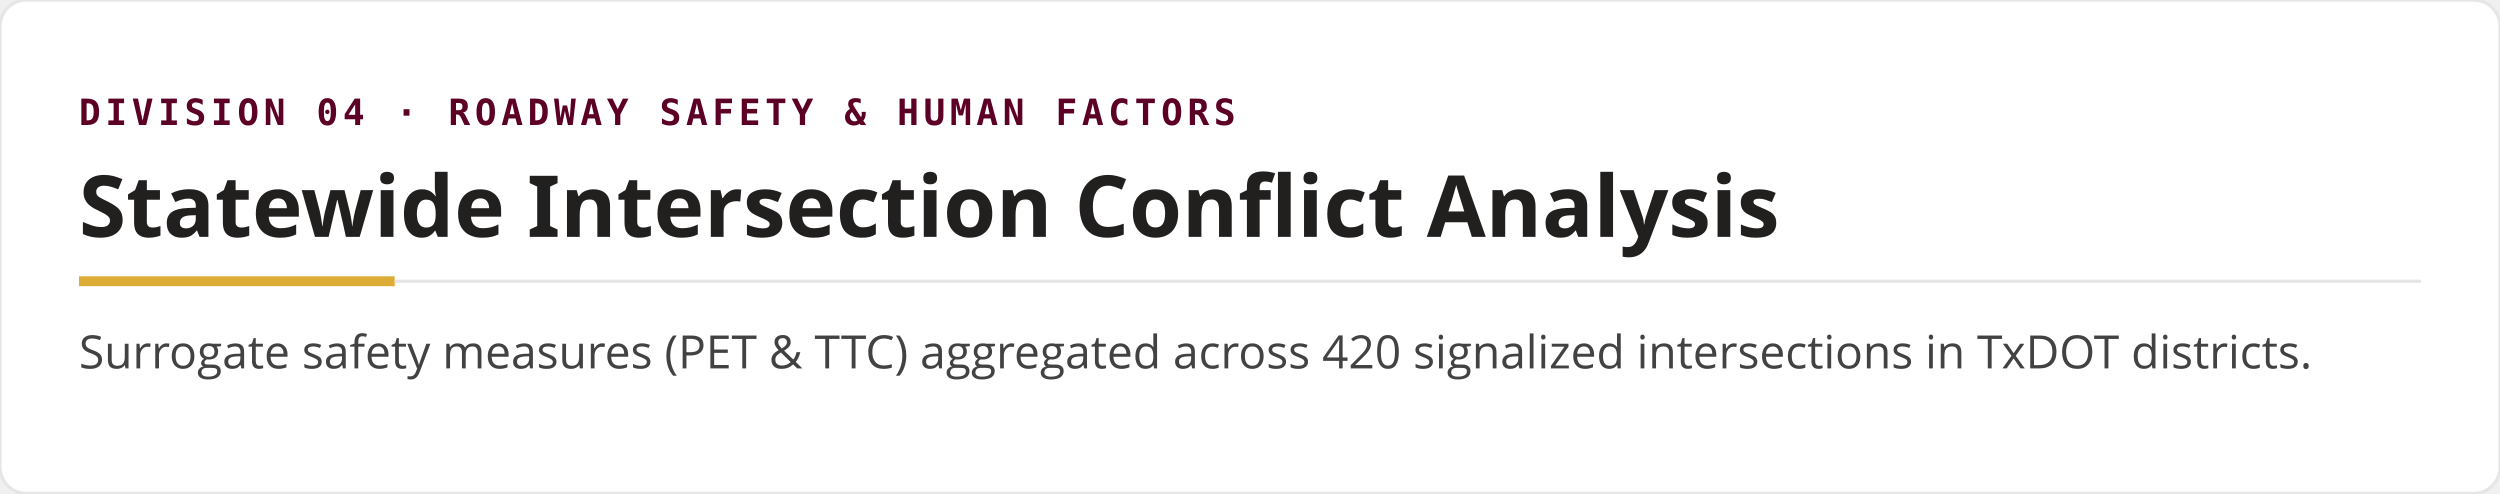
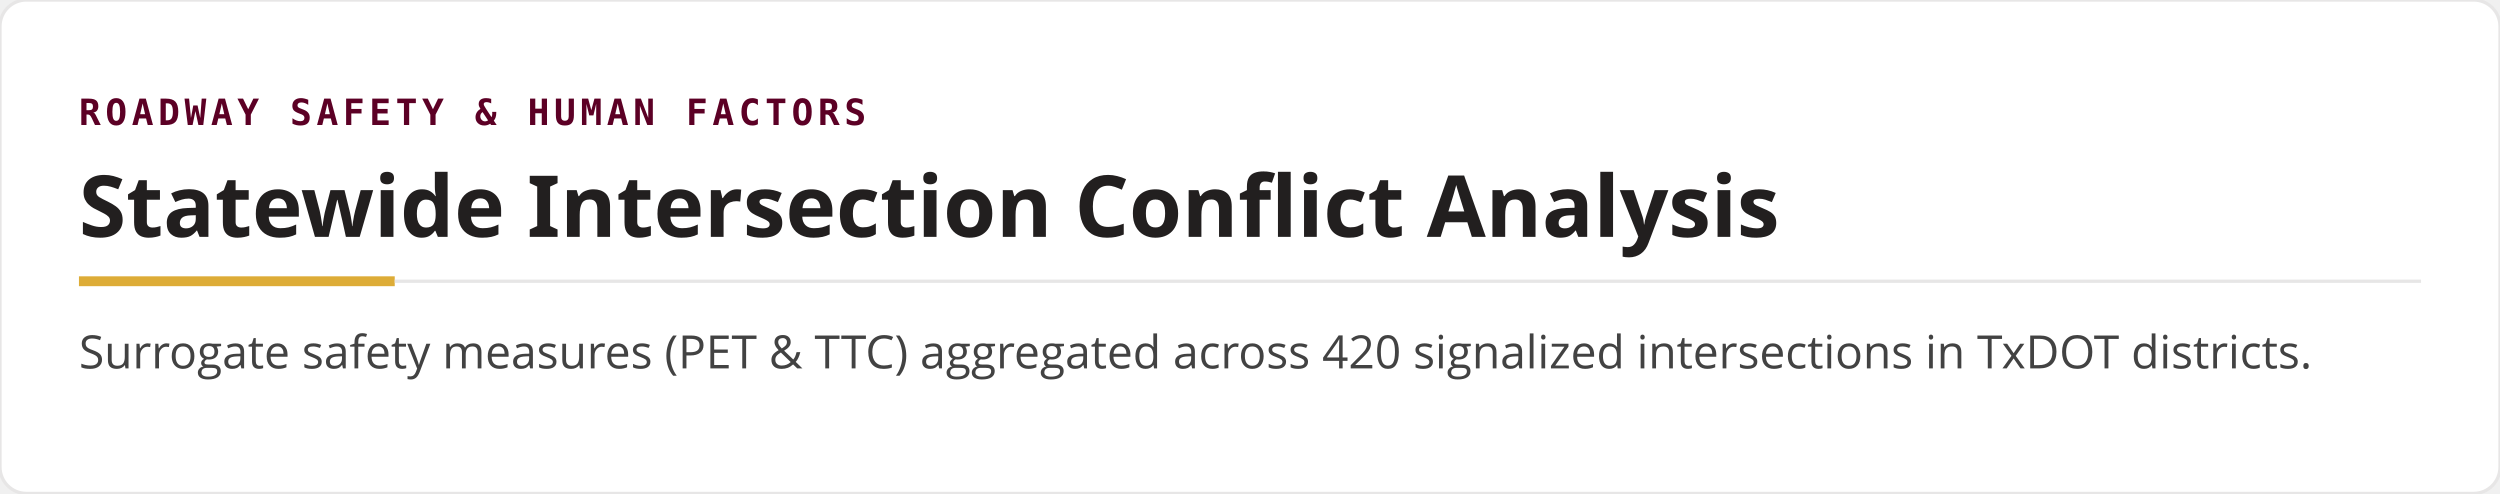
<svg xmlns="http://www.w3.org/2000/svg" width="760" height="150" viewBox="0 0 760 150" fill="none">
  <rect id="TUX / TuxSectionHeader Sheet" width="760" height="150" rx="8" fill="#FFFFFF" stroke="#E7E6E6" />
  <g id="SectionHeader / Editorial" transform="translate(24, 24)">
-     <text x="0" y="14" fill="#5C0025" font-family="JetBrains Mono, monospace" font-size="11" font-weight="700" letter-spacing="1.4">DIVISION 04 · ROADWAY SAFETY &amp; HUMAN FACTORS</text>
+     <text x="0" y="14" fill="#5C0025" font-family="JetBrains Mono, monospace" font-size="11" font-weight="700" letter-spacing="1.4">ROADWAY SAFETY &amp; HUMAN FACTORS</text>
    <text x="0" y="48" fill="#221F1F" font-family="Oswald, sans-serif" font-size="26" font-weight="700">Statewide Intersection Conflict Analysis</text>
    <rect x="0" y="60" width="96" height="3" fill="#DDAC37" />
    <line x1="96" y1="61.5" x2="712" y2="61.5" stroke="#E7E6E6" />
    <text x="0" y="88" fill="#424242" font-family="Open Sans, sans-serif" font-size="14">Surrogate safety measures (PET &amp; TTC) aggregated across 420 signalized intersections in TxDOT districts.</text>
  </g>
</svg>
